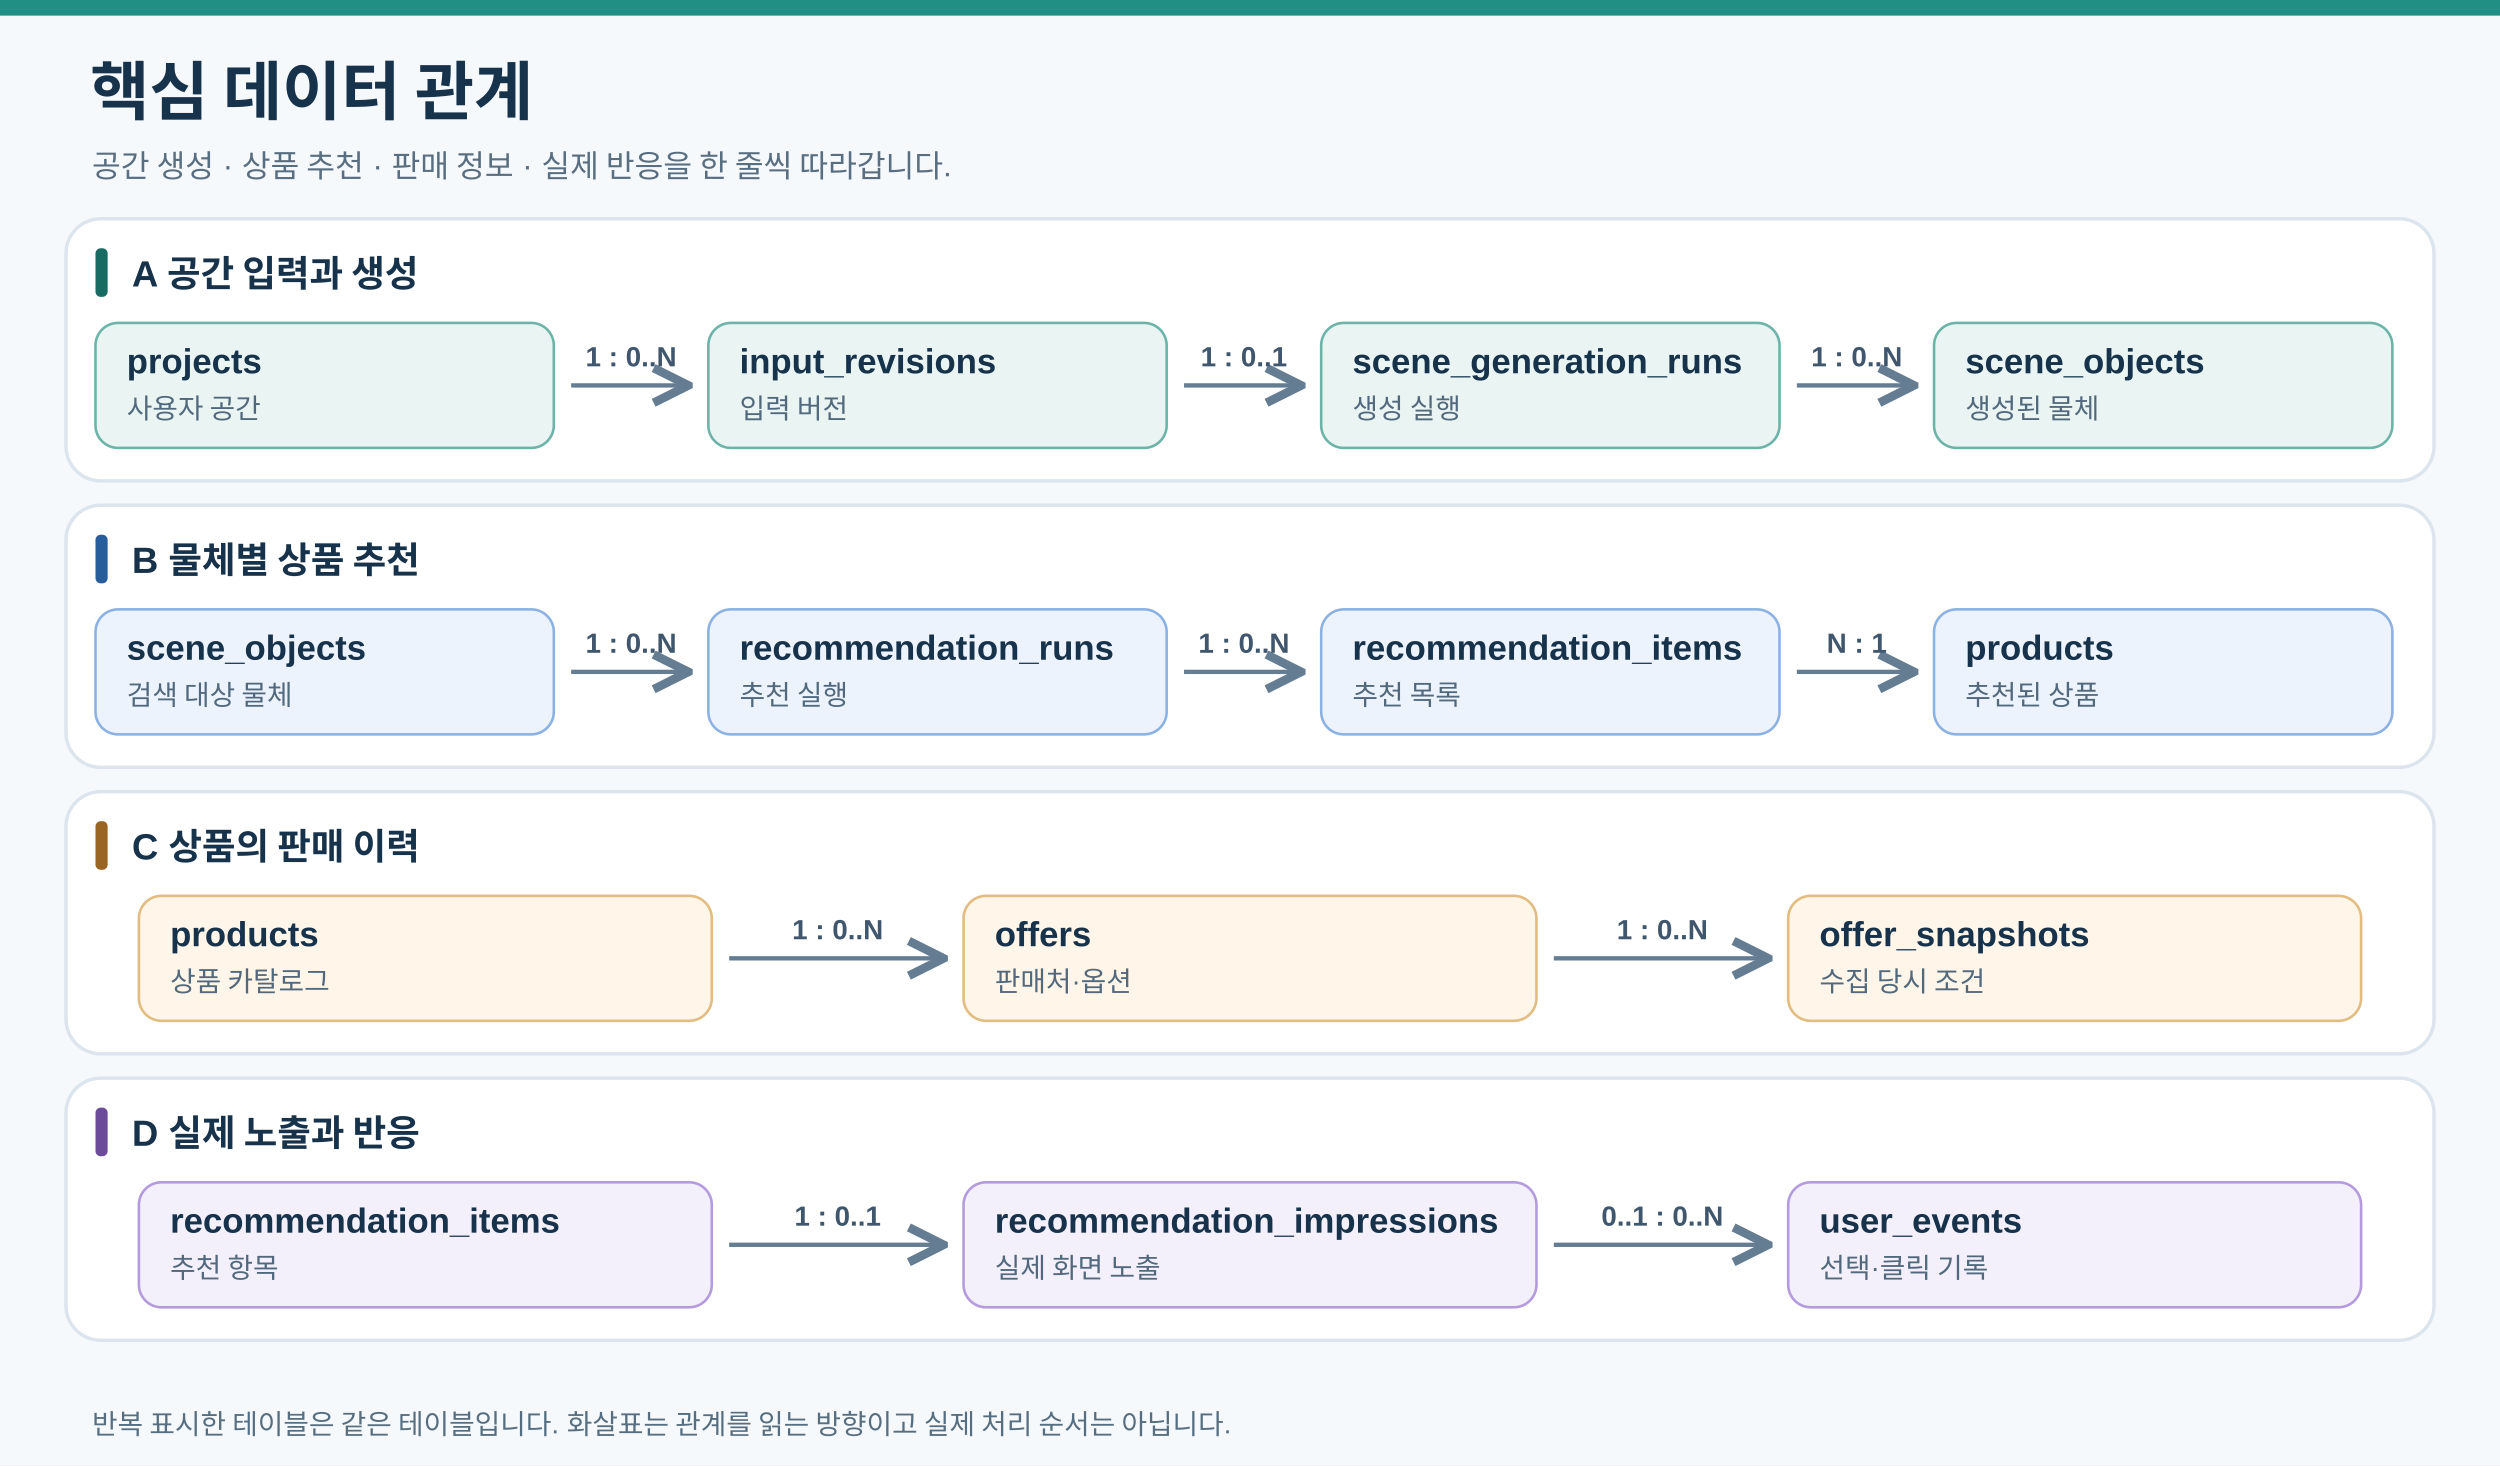
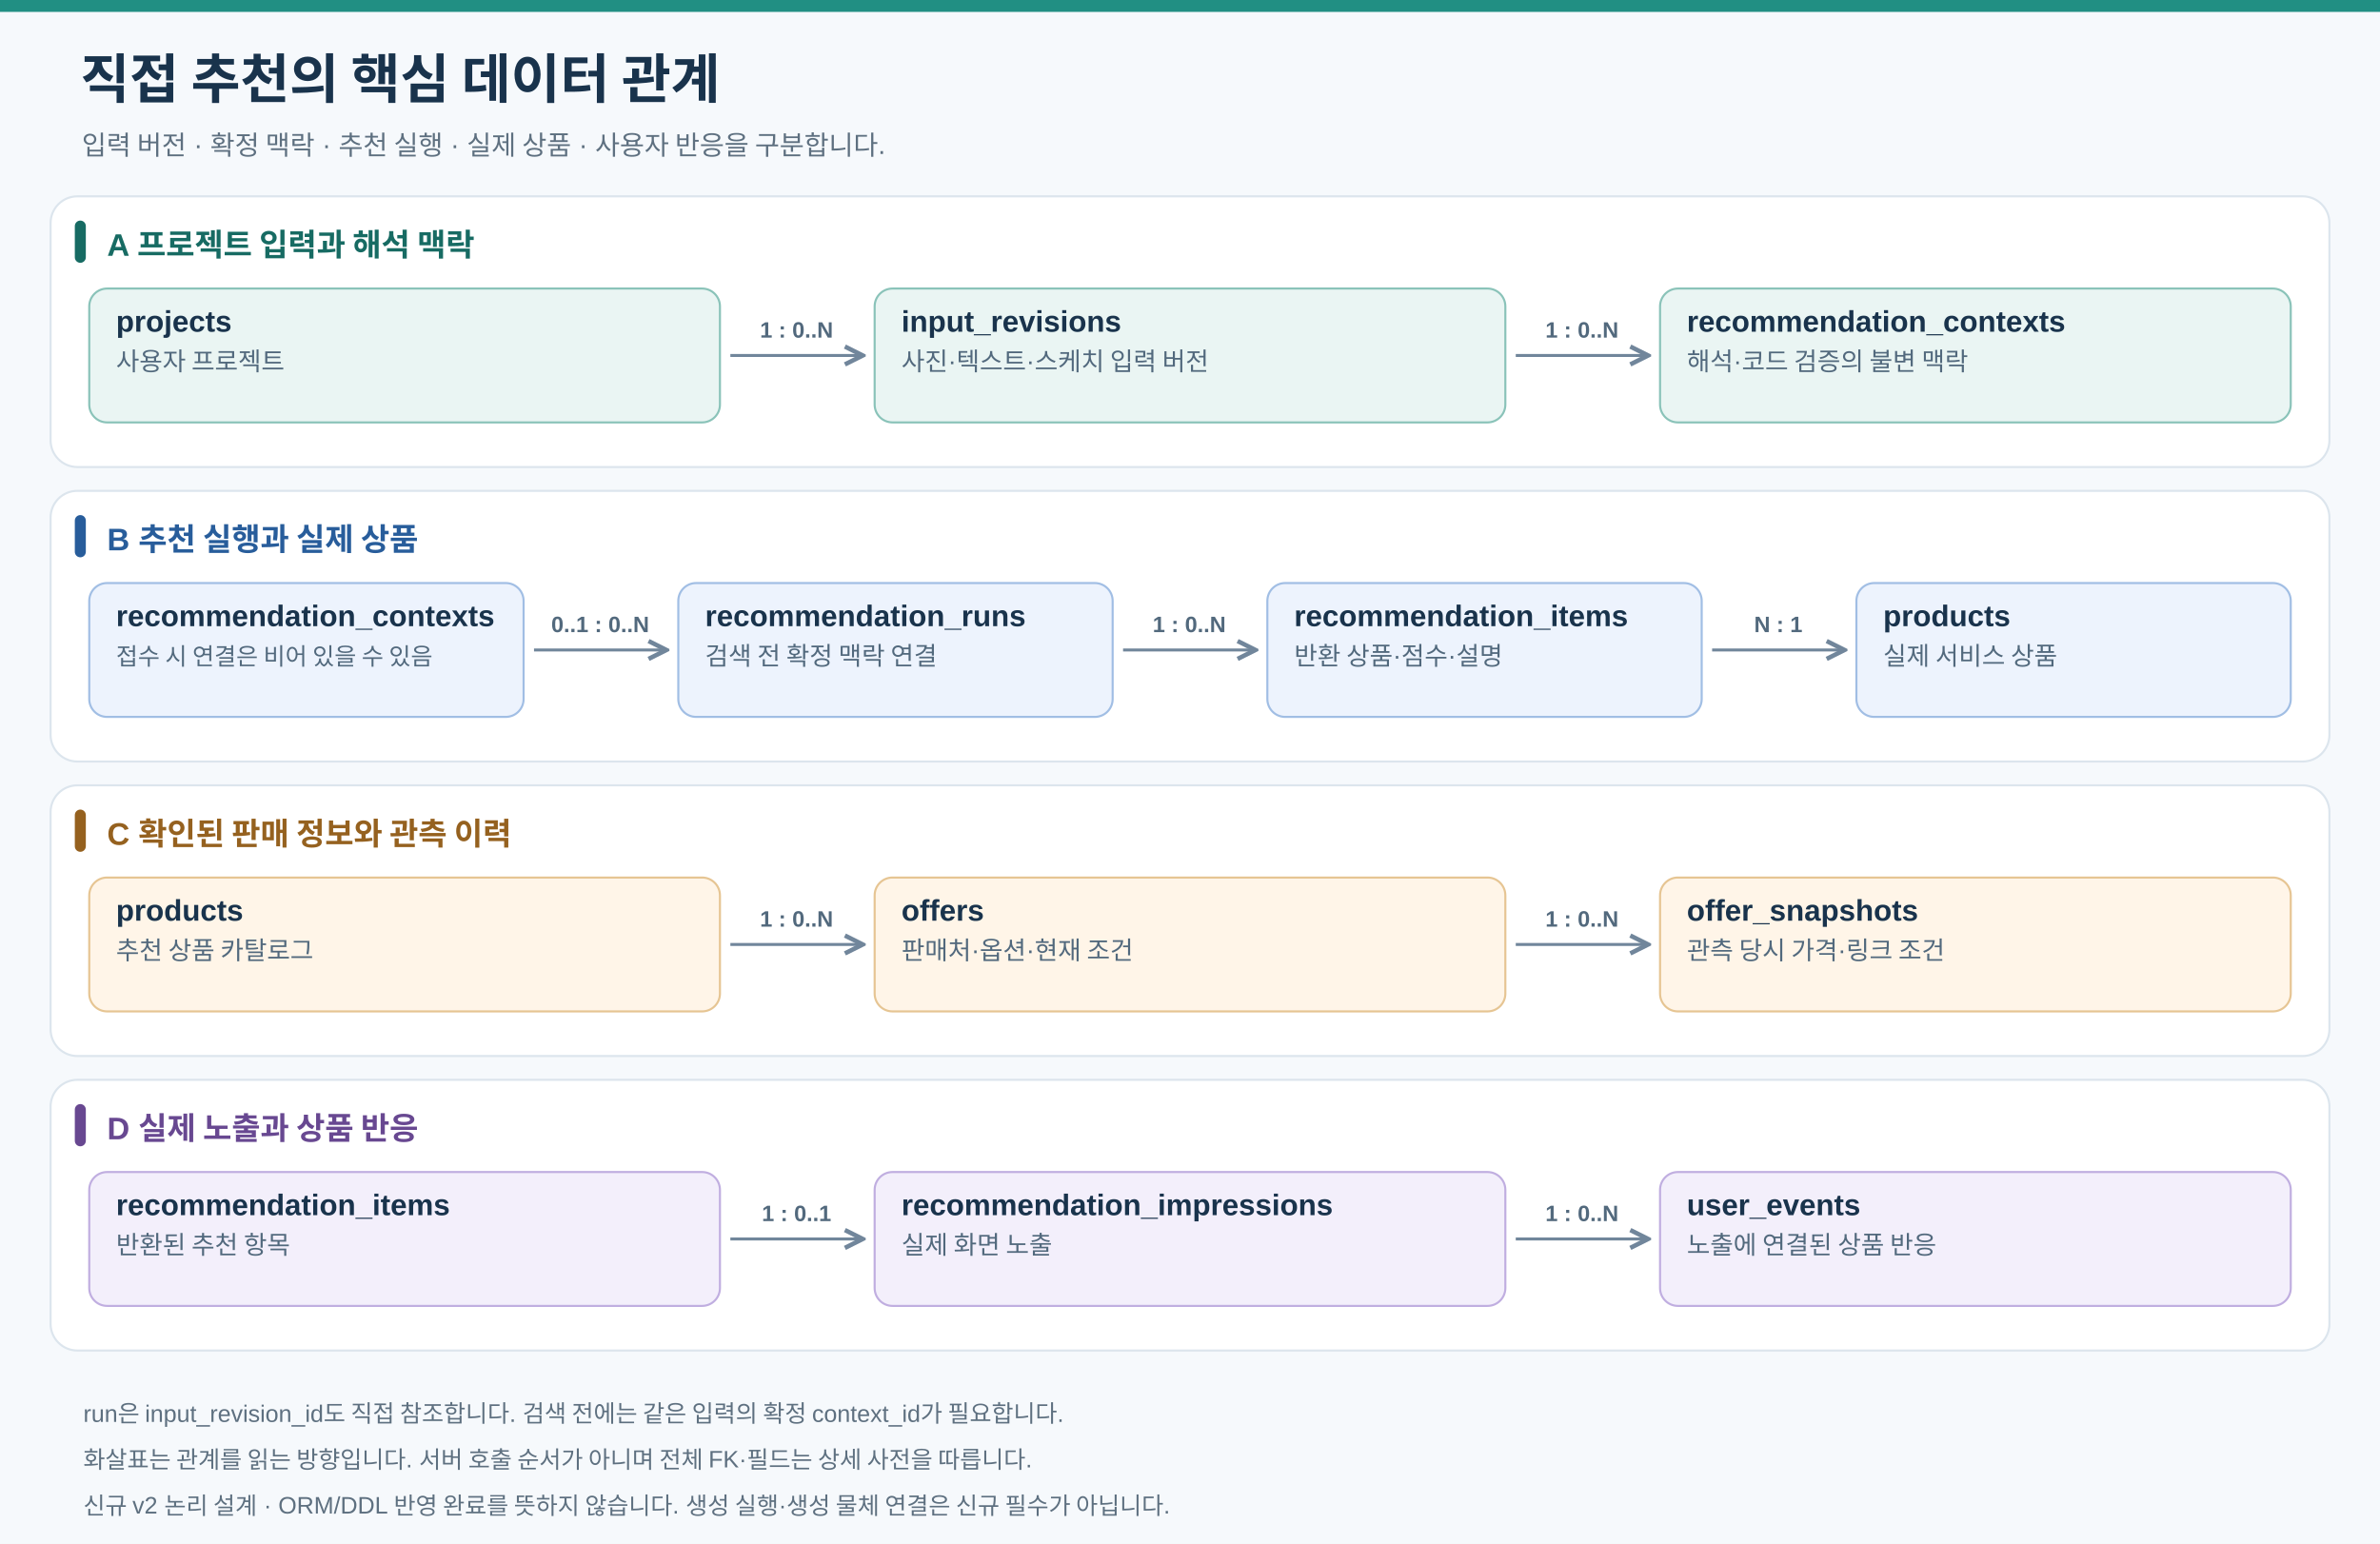
- <svg xmlns="http://www.w3.org/2000/svg" width="1440" height="844" viewBox="0 0 1440 844" role="img" aria-labelledby="title desc">
+ <svg xmlns="http://www.w3.org/2000/svg" width="1600" height="1038" viewBox="0 0 1600 1038" role="img" aria-labelledby="title desc">
  <defs>
-     <style>text{font-family:"Malgun Gothic","Noto Sans KR",Arial,sans-serif;fill:#17324b}.title{font-size:37px;font-weight:700}.sub{font-size:18px;fill:#596e80}.lane-title{font-size:21px;font-weight:700}.table{font-size:20px;font-weight:700}.meaning{font-size:16px;fill:#52697d}.rel{font-size:16px;font-weight:700;fill:#40566d}.note{font-size:16px;fill:#576e80}</style>
-     <marker id="arrow" markerWidth="10" markerHeight="10" refX="8" refY="5" orient="auto">
-       <path d="M1 1L9 5L1 9" fill="none" stroke="#657d93" stroke-width="2" />
+     <style>text{font-family:"Malgun Gothic",Arial,sans-serif;fill:#19334c} .muted{fill:#5e7080}</style>
+     <marker id="arrow" markerWidth="8" markerHeight="8" refX="7" refY="4" orient="auto">
+       <path d="M1 1L7 4L1 7" fill="none" stroke="#71869b" stroke-width="1.5" />
    </marker>
  </defs>
-   <rect width="1440" height="844" fill="#f6f9fc" />
-   <rect width="1440" height="9" fill="#218f83" />
-   <text class="title" x="52" y="66">핵심 데이터 관계</text>
-   <text class="sub" x="53" y="102">공간 생성 · 상품 추천 · 판매 정보 · 실제 반응을 한 줄씩 따라갑니다.</text>
-   <rect x="38" y="126" width="1364" height="151" rx="20" fill="#fff" stroke="#dce5ed" stroke-width="2" />
-   <rect x="55" y="143" width="7" height="28" rx="3" fill="#176b63" />
-   <text class="lane-title" x="76" y="165" fill="#176b63">A  공간 입력과 생성</text>
-   <rect x="55" y="186" width="264" height="72" rx="13" fill="#eaf5f3" stroke="#6cb4a8" stroke-width="1.5" />
-   <text class="table" x="73" y="215">projects</text>
-   <text class="meaning" x="73" y="241">사용자 공간</text>
-   <path d="M329 222H394" stroke="#657d93" stroke-width="2.5" fill="none" marker-end="url(#arrow)" />
-   <text class="rel" x="363.5" y="211" text-anchor="middle">1 : 0..N</text>
-   <rect x="408" y="186" width="264" height="72" rx="13" fill="#eaf5f3" stroke="#6cb4a8" stroke-width="1.5" />
-   <text class="table" x="426" y="215">input_revisions</text>
-   <text class="meaning" x="426" y="241">입력 버전</text>
-   <path d="M682 222H747" stroke="#657d93" stroke-width="2.5" fill="none" marker-end="url(#arrow)" />
-   <text class="rel" x="716.5" y="211" text-anchor="middle">1 : 0..1</text>
-   <rect x="761" y="186" width="264" height="72" rx="13" fill="#eaf5f3" stroke="#6cb4a8" stroke-width="1.5" />
-   <text class="table" x="779" y="215">scene_generation_runs</text>
-   <text class="meaning" x="779" y="241">생성 실행</text>
-   <path d="M1035 222H1100" stroke="#657d93" stroke-width="2.5" fill="none" marker-end="url(#arrow)" />
-   <text class="rel" x="1069.5" y="211" text-anchor="middle">1 : 0..N</text>
-   <rect x="1114" y="186" width="264" height="72" rx="13" fill="#eaf5f3" stroke="#6cb4a8" stroke-width="1.5" />
-   <text class="table" x="1132" y="215">scene_objects</text>
-   <text class="meaning" x="1132" y="241">생성된 물체</text>
-   <rect x="38" y="291" width="1364" height="151" rx="20" fill="#fff" stroke="#dce5ed" stroke-width="2" />
-   <rect x="55" y="308" width="7" height="28" rx="3" fill="#285d9b" />
-   <text class="lane-title" x="76" y="330" fill="#285d9b">B  물체별 상품 추천</text>
-   <rect x="55" y="351" width="264" height="72" rx="13" fill="#edf3fd" stroke="#8bb2e3" stroke-width="1.5" />
-   <text class="table" x="73" y="380">scene_objects</text>
-   <text class="meaning" x="73" y="406">검색 대상 물체</text>
-   <path d="M329 387H394" stroke="#657d93" stroke-width="2.5" fill="none" marker-end="url(#arrow)" />
-   <text class="rel" x="363.5" y="376" text-anchor="middle">1 : 0..N</text>
-   <rect x="408" y="351" width="264" height="72" rx="13" fill="#edf3fd" stroke="#8bb2e3" stroke-width="1.5" />
-   <text class="table" x="426" y="380">recommendation_runs</text>
-   <text class="meaning" x="426" y="406">추천 실행</text>
-   <path d="M682 387H747" stroke="#657d93" stroke-width="2.5" fill="none" marker-end="url(#arrow)" />
-   <text class="rel" x="716.5" y="376" text-anchor="middle">1 : 0..N</text>
-   <rect x="761" y="351" width="264" height="72" rx="13" fill="#edf3fd" stroke="#8bb2e3" stroke-width="1.5" />
-   <text class="table" x="779" y="380">recommendation_items</text>
-   <text class="meaning" x="779" y="406">추천 목록</text>
-   <path d="M1035 387H1100" stroke="#657d93" stroke-width="2.5" fill="none" marker-end="url(#arrow)" />
-   <text class="rel" x="1069.5" y="376" text-anchor="middle">N : 1</text>
-   <rect x="1114" y="351" width="264" height="72" rx="13" fill="#edf3fd" stroke="#8bb2e3" stroke-width="1.5" />
-   <text class="table" x="1132" y="380">products</text>
-   <text class="meaning" x="1132" y="406">추천된 상품</text>
-   <rect x="38" y="456" width="1364" height="151" rx="20" fill="#fff" stroke="#dce5ed" stroke-width="2" />
-   <rect x="55" y="473" width="7" height="28" rx="3" fill="#9a6422" />
-   <text class="lane-title" x="76" y="495" fill="#9a6422">C  상품의 판매 이력</text>
-   <rect x="80" y="516" width="330" height="72" rx="13" fill="#fff5e8" stroke="#e2bc80" stroke-width="1.5" />
-   <text class="table" x="98" y="545">products</text>
-   <text class="meaning" x="98" y="571">상품 카탈로그</text>
-   <path d="M420 552H541" stroke="#657d93" stroke-width="2.5" fill="none" marker-end="url(#arrow)" />
-   <text class="rel" x="482.5" y="541" text-anchor="middle">1 : 0..N</text>
-   <rect x="555" y="516" width="330" height="72" rx="13" fill="#fff5e8" stroke="#e2bc80" stroke-width="1.5" />
-   <text class="table" x="573" y="545">offers</text>
-   <text class="meaning" x="573" y="571">판매처·옵션</text>
-   <path d="M895 552H1016" stroke="#657d93" stroke-width="2.5" fill="none" marker-end="url(#arrow)" />
-   <text class="rel" x="957.5" y="541" text-anchor="middle">1 : 0..N</text>
-   <rect x="1030" y="516" width="330" height="72" rx="13" fill="#fff5e8" stroke="#e2bc80" stroke-width="1.5" />
-   <text class="table" x="1048" y="545">offer_snapshots</text>
-   <text class="meaning" x="1048" y="571">수집 당시 조건</text>
-   <rect x="38" y="621" width="1364" height="151" rx="20" fill="#fff" stroke="#dce5ed" stroke-width="2" />
-   <rect x="55" y="638" width="7" height="28" rx="3" fill="#6b4b9a" />
-   <text class="lane-title" x="76" y="660" fill="#6b4b9a">D  실제 노출과 반응</text>
-   <rect x="80" y="681" width="330" height="72" rx="13" fill="#f3effb" stroke="#b39bdd" stroke-width="1.5" />
-   <text class="table" x="98" y="710">recommendation_items</text>
-   <text class="meaning" x="98" y="736">추천 항목</text>
-   <path d="M420 717H541" stroke="#657d93" stroke-width="2.5" fill="none" marker-end="url(#arrow)" />
-   <text class="rel" x="482.5" y="706" text-anchor="middle">1 : 0..1</text>
-   <rect x="555" y="681" width="330" height="72" rx="13" fill="#f3effb" stroke="#b39bdd" stroke-width="1.5" />
-   <text class="table" x="573" y="710">recommendation_impressions</text>
-   <text class="meaning" x="573" y="736">실제 화면 노출</text>
-   <path d="M895 717H1016" stroke="#657d93" stroke-width="2.5" fill="none" marker-end="url(#arrow)" />
-   <text class="rel" x="957.5" y="706" text-anchor="middle">0..1 : 0..N</text>
-   <rect x="1030" y="681" width="330" height="72" rx="13" fill="#f3effb" stroke="#b39bdd" stroke-width="1.5" />
-   <text class="table" x="1048" y="710">user_events</text>
-   <text class="meaning" x="1048" y="736">선택·클릭 기록</text>
-   <text class="note" x="53" y="826">반복 표시한 테이블은 같은 테이블입니다. 화살표는 관계를 읽는 방향이고 실제 처리 순서는 아닙니다.</text>
+   <rect width="1600" height="1038" fill="#f6f9fc" />
+   <rect width="1600" height="8" fill="#218f83" />
+   <text x="54" y="66" font-size="36" font-weight="700" text-anchor="start" data-max-width="1490">직접 추천의 핵심 데이터 관계</text>
+   <text x="55" y="104" font-size="18" font-weight="400" text-anchor="start" data-max-width="1490" style="fill:#5e7080">입력 버전 · 확정 맥락 · 추천 실행 · 실제 상품 · 사용자 반응을 구분합니다.</text>
+   <rect x="34" y="132" width="1532" height="182" rx="18" fill="#fff" stroke="#dce5ed" stroke-width="1.4" />
+   <rect x="51" y="149" width="6" height="27" rx="3" fill="#176b63" stroke="#176b63" stroke-width="1.4" />
+   <text x="72" y="172" font-size="21" font-weight="700" text-anchor="start" data-max-width="1470" style="fill:#176b63">A  프로젝트 입력과 해석 맥락</text>
+   <rect x="60.0" y="194" width="424.0" height="90" rx="12" fill="#eaf5f3" stroke="#8ac3b9" stroke-width="1.4" />
+   <text x="78.0" y="223" font-size="20" font-weight="700" text-anchor="start" data-max-width="388.0">projects</text>
+   <text x="78.0" y="249" font-size="17" font-weight="400" text-anchor="start" data-max-width="388.0" style="fill:#52697d">사용자 프로젝트</text>
+   <path d="M491.0 239H580.0" fill="none" stroke="#71869b" stroke-width="2" marker-end="url(#arrow)" />
+   <text x="535.5" y="227" font-size="15" font-weight="700" text-anchor="middle" data-max-width="113.0" style="fill:#52697d">1 : 0..N</text>
+   <rect x="588.0" y="194" width="424.0" height="90" rx="12" fill="#eaf5f3" stroke="#8ac3b9" stroke-width="1.4" />
+   <text x="606.0" y="223" font-size="20" font-weight="700" text-anchor="start" data-max-width="388.0">input_revisions</text>
+   <text x="606.0" y="249" font-size="17" font-weight="400" text-anchor="start" data-max-width="388.0" style="fill:#52697d">사진·텍스트·스케치 입력 버전</text>
+   <path d="M1019.0 239H1108.0" fill="none" stroke="#71869b" stroke-width="2" marker-end="url(#arrow)" />
+   <text x="1063.5" y="227" font-size="15" font-weight="700" text-anchor="middle" data-max-width="113.0" style="fill:#52697d">1 : 0..N</text>
+   <rect x="1116.0" y="194" width="424.0" height="90" rx="12" fill="#eaf5f3" stroke="#8ac3b9" stroke-width="1.4" />
+   <text x="1134.0" y="223" font-size="20" font-weight="700" text-anchor="start" data-max-width="388.0">recommendation_contexts</text>
+   <text x="1134.0" y="249" font-size="17" font-weight="400" text-anchor="start" data-max-width="388.0" style="fill:#52697d">해석·코드 검증의 불변 맥락</text>
+   <rect x="34" y="330" width="1532" height="182" rx="18" fill="#fff" stroke="#dce5ed" stroke-width="1.4" />
+   <rect x="51" y="347" width="6" height="27" rx="3" fill="#285d9b" stroke="#285d9b" stroke-width="1.4" />
+   <text x="72" y="370" font-size="21" font-weight="700" text-anchor="start" data-max-width="1470" style="fill:#285d9b">B  추천 실행과 실제 상품</text>
+   <rect x="60.0" y="392" width="292.0" height="90" rx="12" fill="#edf3fd" stroke="#a1bee4" stroke-width="1.4" />
+   <text x="78.0" y="421" font-size="20" font-weight="700" text-anchor="start" data-max-width="256.0">recommendation_contexts</text>
+   <text x="78.0" y="447" font-size="16" font-weight="400" text-anchor="start" data-max-width="256.0" style="fill:#52697d">접수 시 연결은 비어 있을 수 있음</text>
+   <path d="M359.0 437H448.0" fill="none" stroke="#71869b" stroke-width="2" marker-end="url(#arrow)" />
+   <text x="403.5" y="425" font-size="15" font-weight="700" text-anchor="middle" data-max-width="113.0" style="fill:#52697d">0..1 : 0..N</text>
+   <rect x="456.0" y="392" width="292.0" height="90" rx="12" fill="#edf3fd" stroke="#a1bee4" stroke-width="1.4" />
+   <text x="474.0" y="421" font-size="20" font-weight="700" text-anchor="start" data-max-width="256.0">recommendation_runs</text>
+   <text x="474.0" y="447" font-size="17" font-weight="400" text-anchor="start" data-max-width="256.0" style="fill:#52697d">검색 전 확정 맥락 연결</text>
+   <path d="M755.0 437H844.0" fill="none" stroke="#71869b" stroke-width="2" marker-end="url(#arrow)" />
+   <text x="799.5" y="425" font-size="15" font-weight="700" text-anchor="middle" data-max-width="113.0" style="fill:#52697d">1 : 0..N</text>
+   <rect x="852.0" y="392" width="292.0" height="90" rx="12" fill="#edf3fd" stroke="#a1bee4" stroke-width="1.4" />
+   <text x="870.0" y="421" font-size="20" font-weight="700" text-anchor="start" data-max-width="256.0">recommendation_items</text>
+   <text x="870.0" y="447" font-size="17" font-weight="400" text-anchor="start" data-max-width="256.0" style="fill:#52697d">반환 상품·점수·설명</text>
+   <path d="M1151.0 437H1240.0" fill="none" stroke="#71869b" stroke-width="2" marker-end="url(#arrow)" />
+   <text x="1195.5" y="425" font-size="15" font-weight="700" text-anchor="middle" data-max-width="113.0" style="fill:#52697d">N : 1</text>
+   <rect x="1248.0" y="392" width="292.0" height="90" rx="12" fill="#edf3fd" stroke="#a1bee4" stroke-width="1.4" />
+   <text x="1266.0" y="421" font-size="20" font-weight="700" text-anchor="start" data-max-width="256.0">products</text>
+   <text x="1266.0" y="447" font-size="17" font-weight="400" text-anchor="start" data-max-width="256.0" style="fill:#52697d">실제 서비스 상품</text>
+   <rect x="34" y="528" width="1532" height="182" rx="18" fill="#fff" stroke="#dce5ed" stroke-width="1.4" />
+   <rect x="51" y="545" width="6" height="27" rx="3" fill="#95611f" stroke="#95611f" stroke-width="1.4" />
+   <text x="72" y="568" font-size="21" font-weight="700" text-anchor="start" data-max-width="1470" style="fill:#95611f">C  확인된 판매 정보와 관측 이력</text>
+   <rect x="60.0" y="590" width="424.0" height="90" rx="12" fill="#fff5e8" stroke="#e6c593" stroke-width="1.4" />
+   <text x="78.0" y="619" font-size="20" font-weight="700" text-anchor="start" data-max-width="388.0">products</text>
+   <text x="78.0" y="645" font-size="17" font-weight="400" text-anchor="start" data-max-width="388.0" style="fill:#52697d">추천 상품 카탈로그</text>
+   <path d="M491.0 635H580.0" fill="none" stroke="#71869b" stroke-width="2" marker-end="url(#arrow)" />
+   <text x="535.5" y="623" font-size="15" font-weight="700" text-anchor="middle" data-max-width="113.0" style="fill:#52697d">1 : 0..N</text>
+   <rect x="588.0" y="590" width="424.0" height="90" rx="12" fill="#fff5e8" stroke="#e6c593" stroke-width="1.4" />
+   <text x="606.0" y="619" font-size="20" font-weight="700" text-anchor="start" data-max-width="388.0">offers</text>
+   <text x="606.0" y="645" font-size="17" font-weight="400" text-anchor="start" data-max-width="388.0" style="fill:#52697d">판매처·옵션·현재 조건</text>
+   <path d="M1019.0 635H1108.0" fill="none" stroke="#71869b" stroke-width="2" marker-end="url(#arrow)" />
+   <text x="1063.5" y="623" font-size="15" font-weight="700" text-anchor="middle" data-max-width="113.0" style="fill:#52697d">1 : 0..N</text>
+   <rect x="1116.0" y="590" width="424.0" height="90" rx="12" fill="#fff5e8" stroke="#e6c593" stroke-width="1.4" />
+   <text x="1134.0" y="619" font-size="20" font-weight="700" text-anchor="start" data-max-width="388.0">offer_snapshots</text>
+   <text x="1134.0" y="645" font-size="17" font-weight="400" text-anchor="start" data-max-width="388.0" style="fill:#52697d">관측 당시 가격·링크 조건</text>
+   <rect x="34" y="726" width="1532" height="182" rx="18" fill="#fff" stroke="#dce5ed" stroke-width="1.4" />
+   <rect x="51" y="743" width="6" height="27" rx="3" fill="#684891" stroke="#684891" stroke-width="1.4" />
+   <text x="72" y="766" font-size="21" font-weight="700" text-anchor="start" data-max-width="1470" style="fill:#684891">D  실제 노출과 상품 반응</text>
+   <rect x="60.0" y="788" width="424.0" height="90" rx="12" fill="#f3effb" stroke="#c0aee0" stroke-width="1.4" />
+   <text x="78.0" y="817" font-size="20" font-weight="700" text-anchor="start" data-max-width="388.0">recommendation_items</text>
+   <text x="78.0" y="843" font-size="17" font-weight="400" text-anchor="start" data-max-width="388.0" style="fill:#52697d">반환된 추천 항목</text>
+   <path d="M491.0 833H580.0" fill="none" stroke="#71869b" stroke-width="2" marker-end="url(#arrow)" />
+   <text x="535.5" y="821" font-size="15" font-weight="700" text-anchor="middle" data-max-width="113.0" style="fill:#52697d">1 : 0..1</text>
+   <rect x="588.0" y="788" width="424.0" height="90" rx="12" fill="#f3effb" stroke="#c0aee0" stroke-width="1.4" />
+   <text x="606.0" y="817" font-size="20" font-weight="700" text-anchor="start" data-max-width="388.0">recommendation_impressions</text>
+   <text x="606.0" y="843" font-size="17" font-weight="400" text-anchor="start" data-max-width="388.0" style="fill:#52697d">실제 화면 노출</text>
+   <path d="M1019.0 833H1108.0" fill="none" stroke="#71869b" stroke-width="2" marker-end="url(#arrow)" />
+   <text x="1063.5" y="821" font-size="15" font-weight="700" text-anchor="middle" data-max-width="113.0" style="fill:#52697d">1 : 0..N</text>
+   <rect x="1116.0" y="788" width="424.0" height="90" rx="12" fill="#f3effb" stroke="#c0aee0" stroke-width="1.4" />
+   <text x="1134.0" y="817" font-size="20" font-weight="700" text-anchor="start" data-max-width="388.0">user_events</text>
+   <text x="1134.0" y="843" font-size="17" font-weight="400" text-anchor="start" data-max-width="388.0" style="fill:#52697d">노출에 연결된 상품 반응</text>
+   <text x="56" y="956" font-size="16" font-weight="400" text-anchor="start" data-max-width="1490" style="fill:#5e7080">run은 input_revision_id도 직접 참조합니다. 검색 전에는 같은 입력의 확정 context_id가 필요합니다.</text>
+   <text x="56" y="987" font-size="16" font-weight="400" text-anchor="start" data-max-width="1490" style="fill:#5e7080">화살표는 관계를 읽는 방향입니다. 서버 호출 순서가 아니며 전체 FK·필드는 상세 사전을 따릅니다.</text>
+   <text x="56" y="1018" font-size="16" font-weight="400" text-anchor="start" data-max-width="1490" style="fill:#5e7080">신규 v2 논리 설계 · ORM/DDL 반영 완료를 뜻하지 않습니다. 생성 실행·생성 물체 연결은 신규 필수가 아닙니다.</text>
</svg>
